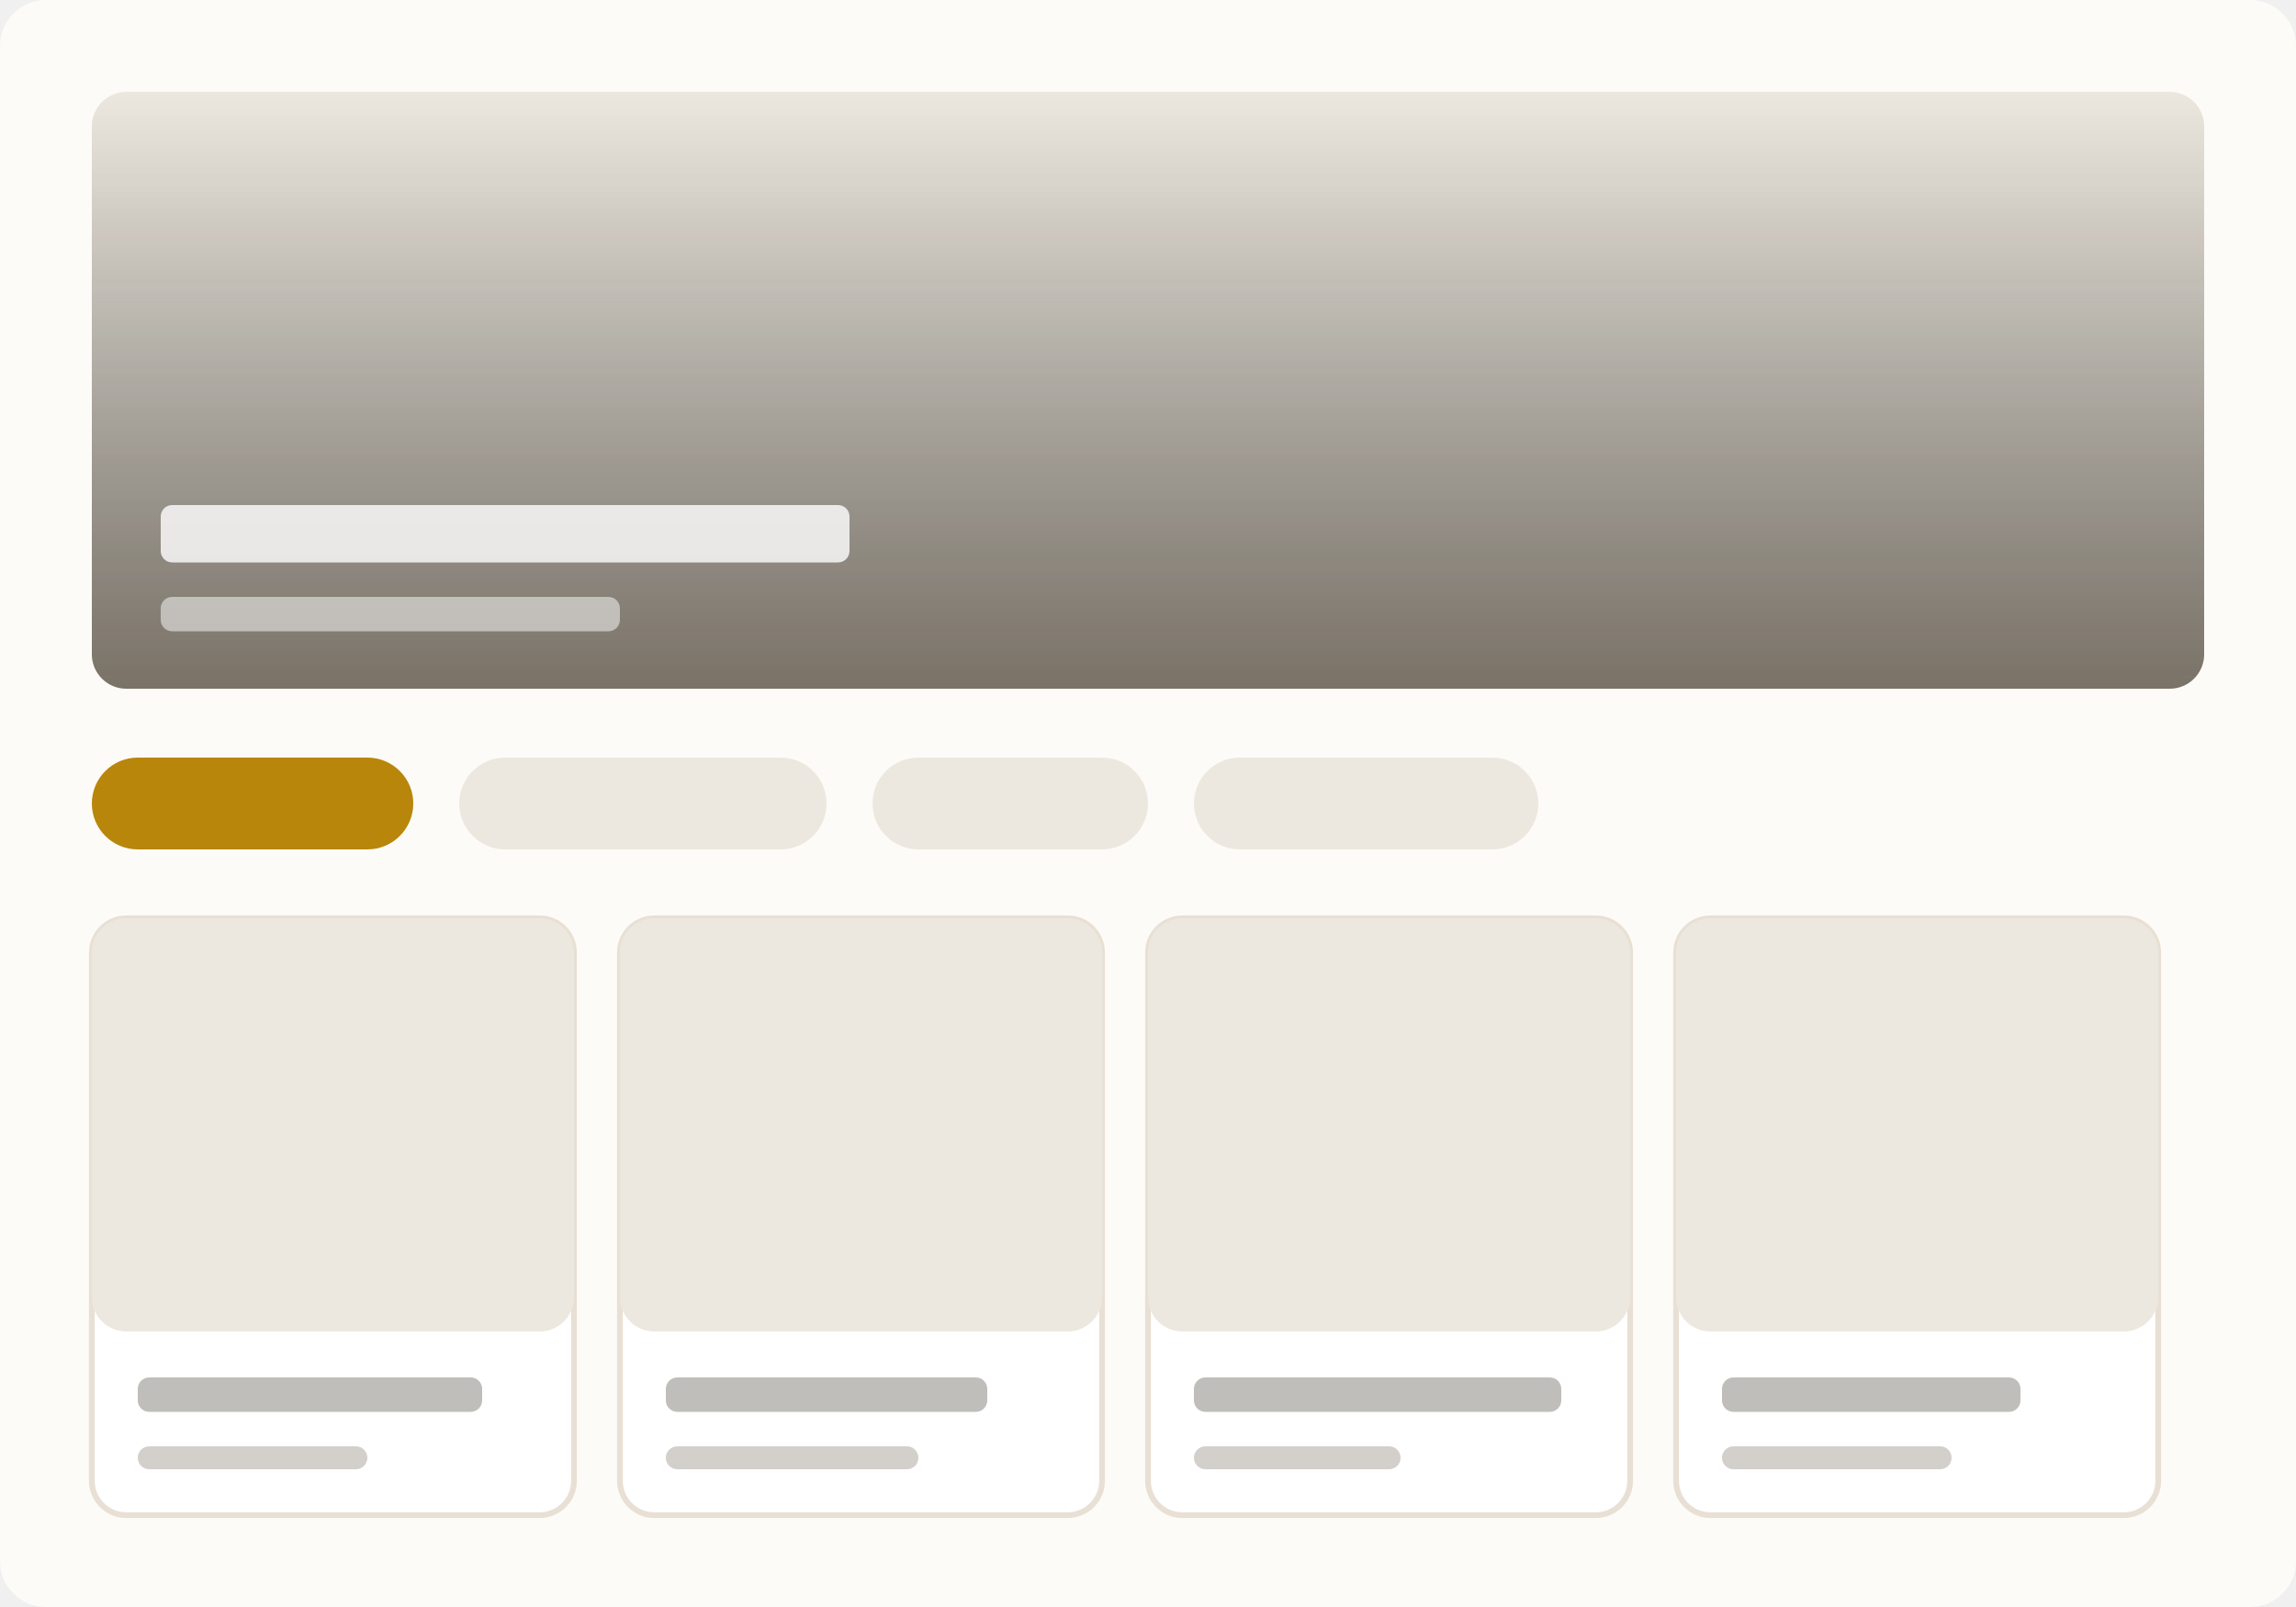
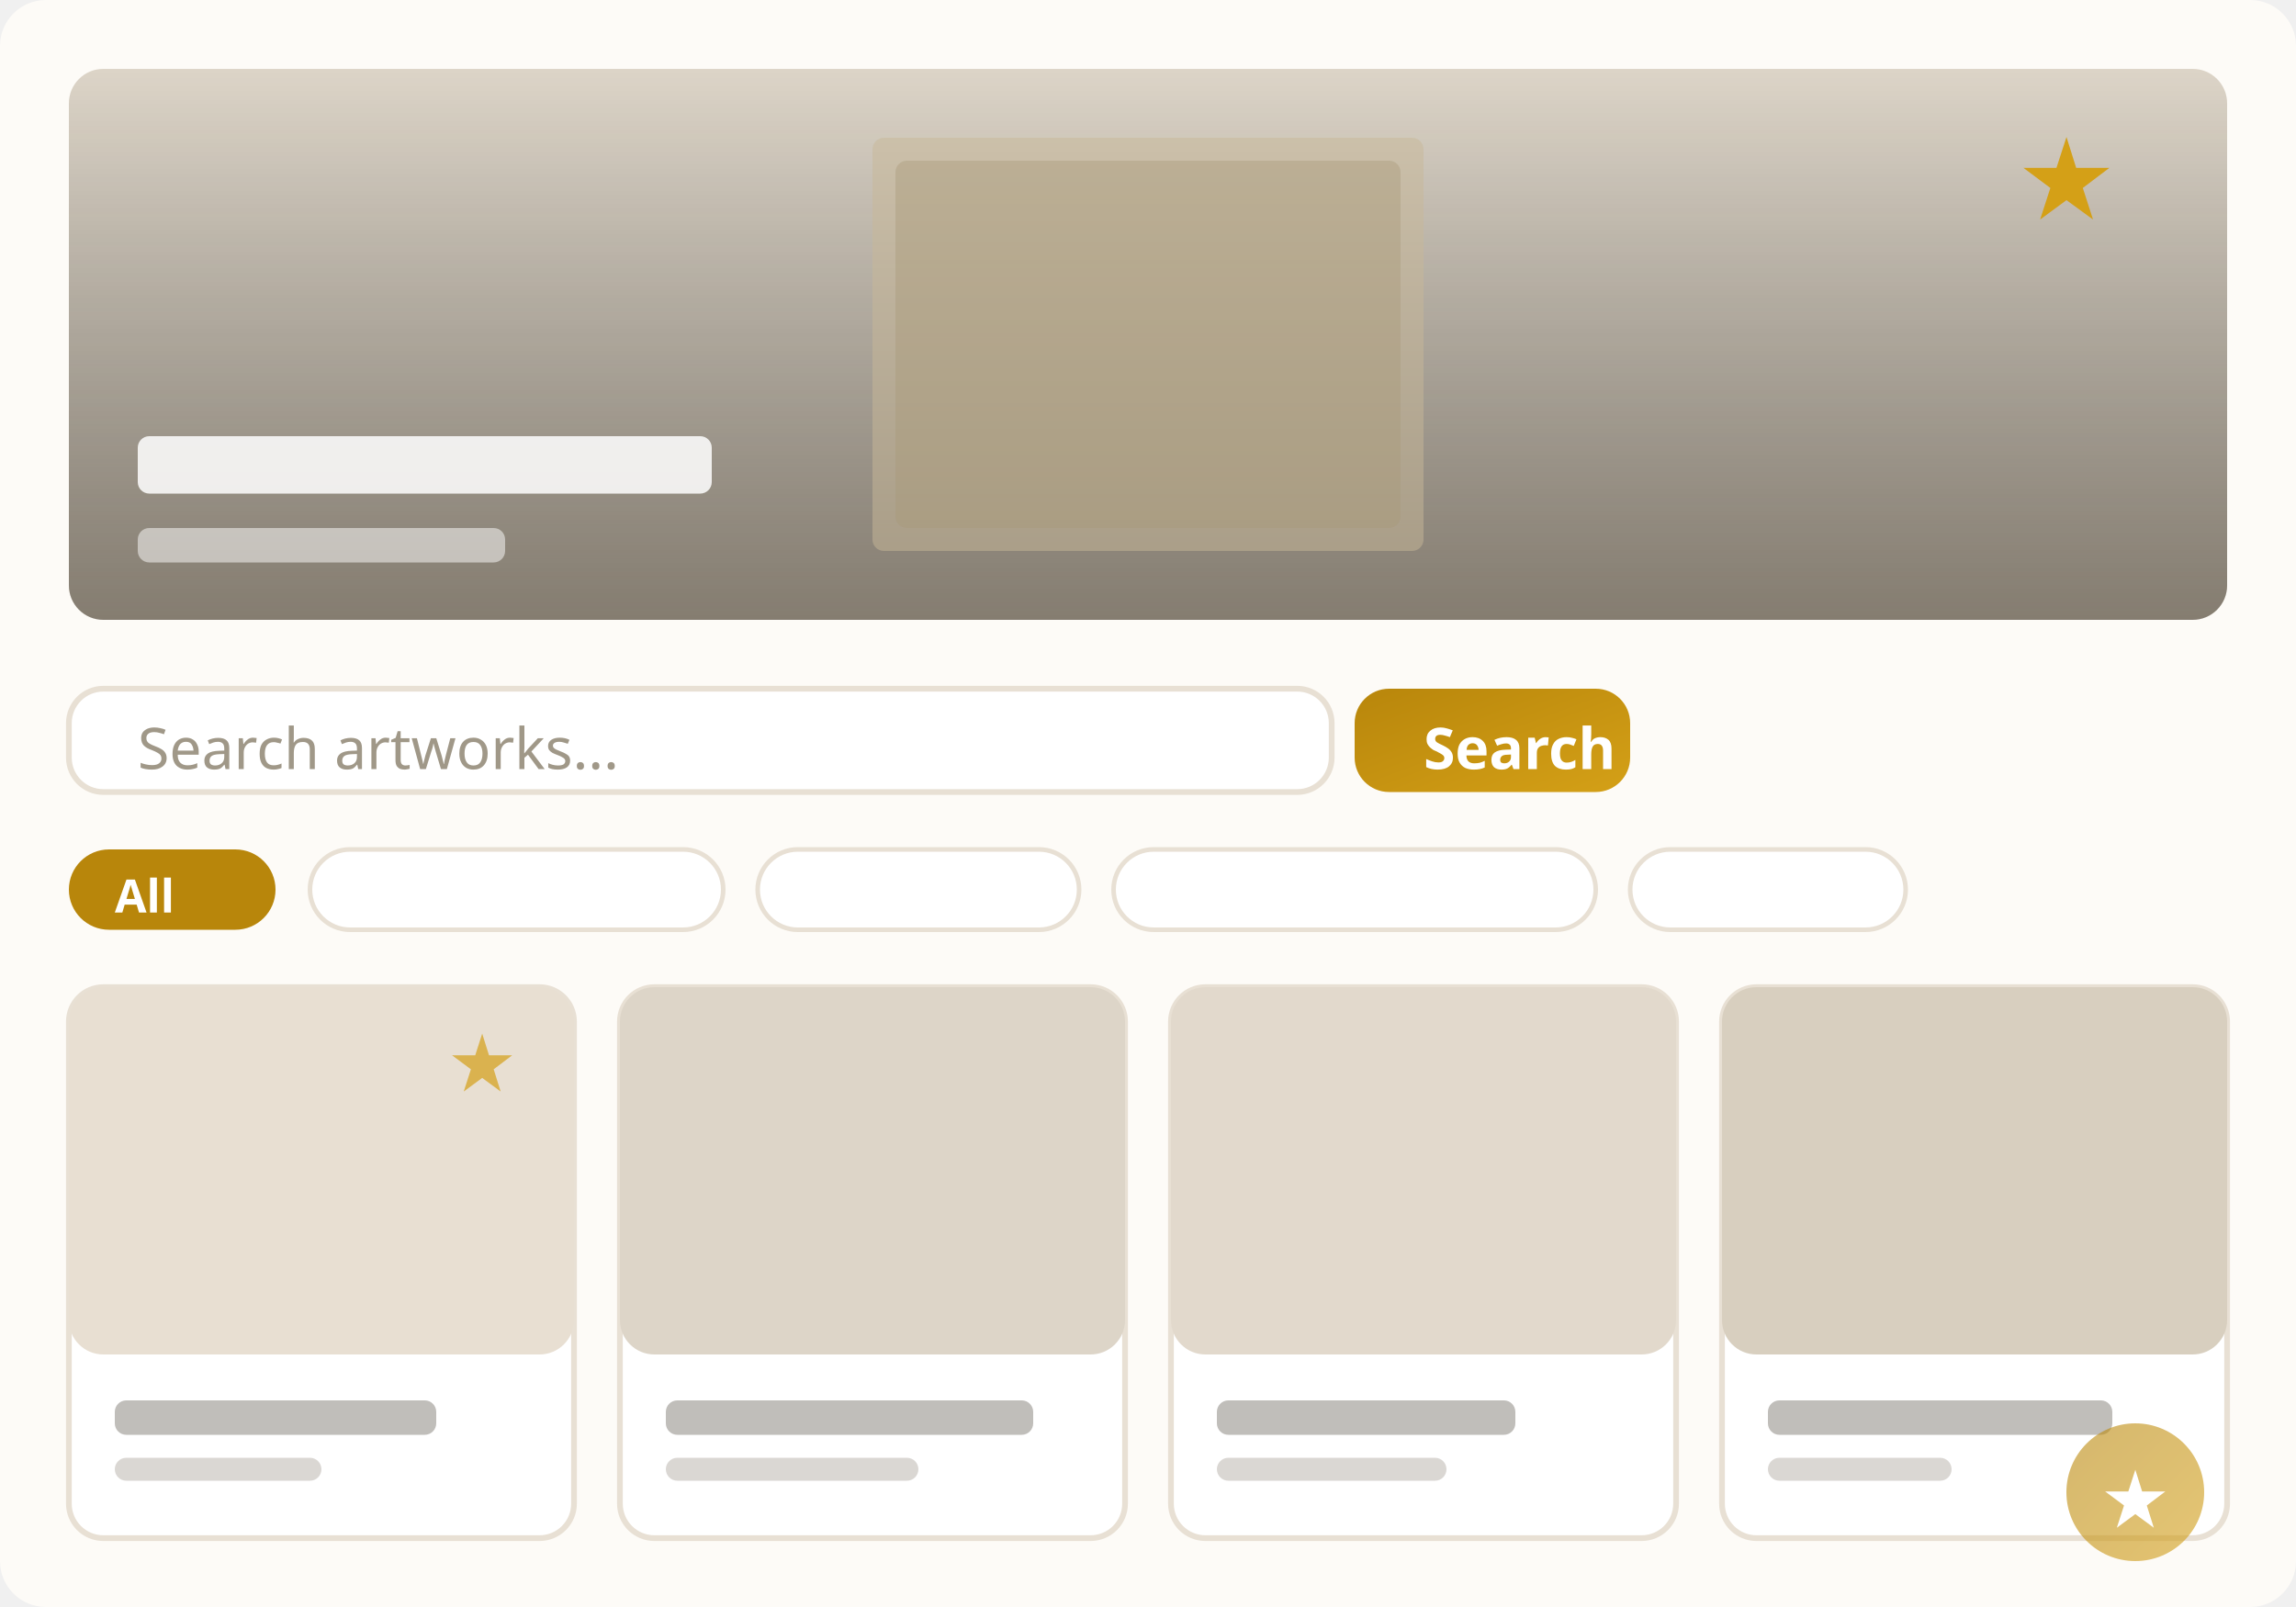
<svg xmlns="http://www.w3.org/2000/svg" viewBox="0 0 200 140">
-   <rect width="200" height="140" fill="#FDFBF7" rx="4" />
-   <rect x="8" y="8" width="184" height="52" rx="3" fill="#EDE8DF" />
-   <rect x="8" y="8" width="184" height="52" rx="3" fill="url(#heroGrad)" opacity="0.6" />
  <defs>
    <linearGradient id="heroGrad" x1="0" y1="0" x2="0" y2="1">
      <stop offset="0%" stop-color="transparent" />
      <stop offset="100%" stop-color="#2C2418" />
    </linearGradient>
+     <linearGradient id="goldShine" x1="0" y1="0" x2="1" y2="1">
+       <stop offset="0%" stop-color="#B8860B" />
+       <stop offset="100%" stop-color="#D4A017" />
+     </linearGradient>
  </defs>
-   <rect x="14" y="44" width="60" height="5" rx="1" fill="rgba(255,255,255,0.8)" />
-   <rect x="14" y="52" width="40" height="3" rx="1" fill="rgba(255,255,255,0.5)" />
-   <rect x="8" y="66" width="28" height="8" rx="4" fill="#B8860B" />
-   <rect x="40" y="66" width="32" height="8" rx="4" fill="#EDE8DF" />
-   <rect x="76" y="66" width="24" height="8" rx="4" fill="#EDE8DF" />
-   <rect x="104" y="66" width="30" height="8" rx="4" fill="#EDE8DF" />
-   <rect x="8" y="80" width="42" height="52" rx="3" fill="#fff" stroke="#E8E0D4" stroke-width="0.5" />
-   <rect x="8" y="80" width="42" height="36" rx="3" fill="#EDE8DF" />
-   <rect x="12" y="120" width="30" height="3" rx="1" fill="#2C2418" opacity="0.3" />
-   <rect x="12" y="126" width="20" height="2" rx="1" fill="#6B5E50" opacity="0.3" />
-   <rect x="54" y="80" width="42" height="52" rx="3" fill="#fff" stroke="#E8E0D4" stroke-width="0.5" />
-   <rect x="54" y="80" width="42" height="36" rx="3" fill="#EDE8DF" />
-   <rect x="58" y="120" width="28" height="3" rx="1" fill="#2C2418" opacity="0.3" />
-   <rect x="58" y="126" width="22" height="2" rx="1" fill="#6B5E50" opacity="0.3" />
-   <rect x="100" y="80" width="42" height="52" rx="3" fill="#fff" stroke="#E8E0D4" stroke-width="0.5" />
-   <rect x="100" y="80" width="42" height="36" rx="3" fill="#EDE8DF" />
-   <rect x="104" y="120" width="32" height="3" rx="1" fill="#2C2418" opacity="0.3" />
-   <rect x="104" y="126" width="18" height="2" rx="1" fill="#6B5E50" opacity="0.3" />
-   <rect x="146" y="80" width="42" height="52" rx="3" fill="#fff" stroke="#E8E0D4" stroke-width="0.5" />
-   <rect x="146" y="80" width="42" height="36" rx="3" fill="#EDE8DF" />
-   <rect x="150" y="120" width="26" height="3" rx="1" fill="#2C2418" opacity="0.3" />
-   <rect x="150" y="126" width="20" height="2" rx="1" fill="#6B5E50" opacity="0.3" />
-   <circle cx="100" cy="73" r="0" fill="#B8860B" />
+   <rect width="200" height="140" fill="#FDFBF7" rx="4" />
+   <rect x="6" y="6" width="188" height="48" rx="3" fill="#DDD5C8" />
+   <rect x="6" y="6" width="188" height="48" rx="3" fill="url(#heroGrad)" opacity="0.5" />
+   <rect x="76" y="12" width="48" height="36" rx="1" fill="#C8B898" opacity="0.5" />
+   <rect x="78" y="14" width="44" height="32" rx="1" fill="#A89878" opacity="0.4" />
+   <rect x="12" y="38" width="50" height="5" rx="1" fill="rgba(255,255,255,0.85)" />
+   <rect x="12" y="46" width="32" height="3" rx="1" fill="rgba(255,255,255,0.5)" />
+   <text x="180" y="19" fill="#D4A017" font-size="10" text-anchor="middle">★</text>
+   <rect x="6" y="60" width="110" height="9" rx="3" fill="#fff" stroke="#E8E0D4" stroke-width="0.5" />
+   <rect x="6" y="60" width="2" height="9" rx="1" fill="transparent" />
+   <text x="12" y="67" fill="#A09888" font-size="5" font-family="sans-serif">Search artworks...</text>
+   <rect x="118" y="60" width="24" height="9" rx="3" fill="url(#goldShine)" />
+   <text x="124" y="67" fill="#fff" font-size="5" font-family="sans-serif" font-weight="600">Search</text>
+   <rect x="6" y="74" width="18" height="7" rx="3.5" fill="#B8860B" />
+   <text x="10" y="79.5" fill="#fff" font-size="4" font-family="sans-serif" font-weight="600">All</text>
+   <rect x="27" y="74" width="36" height="7" rx="3.5" fill="#fff" stroke="#E8E0D4" stroke-width="0.4" />
+   <rect x="66" y="74" width="28" height="7" rx="3.5" fill="#fff" stroke="#E8E0D4" stroke-width="0.4" />
+   <rect x="97" y="74" width="42" height="7" rx="3.5" fill="#fff" stroke="#E8E0D4" stroke-width="0.4" />
+   <rect x="142" y="74" width="24" height="7" rx="3.5" fill="#fff" stroke="#E8E0D4" stroke-width="0.4" />
+   <rect x="6" y="86" width="44" height="48" rx="3" fill="#fff" stroke="#E8E0D4" stroke-width="0.5" />
+   <rect x="6" y="86" width="44" height="32" rx="3" fill="#E8DFD2" />
+   <rect x="10" y="122" width="28" height="3" rx="1" fill="#2C2418" opacity="0.3" />
+   <rect x="10" y="127" width="18" height="2" rx="1" fill="#6B5E50" opacity="0.25" />
+   <text x="42" y="95" fill="#D4A017" font-size="7" text-anchor="middle" opacity="0.7">★</text>
+   <rect x="54" y="86" width="44" height="48" rx="3" fill="#fff" stroke="#E8E0D4" stroke-width="0.5" />
+   <rect x="54" y="86" width="44" height="32" rx="3" fill="#DDD5C8" />
+   <rect x="58" y="122" width="32" height="3" rx="1" fill="#2C2418" opacity="0.3" />
+   <rect x="58" y="127" width="22" height="2" rx="1" fill="#6B5E50" opacity="0.25" />
+   <rect x="102" y="86" width="44" height="48" rx="3" fill="#fff" stroke="#E8E0D4" stroke-width="0.5" />
+   <rect x="102" y="86" width="44" height="32" rx="3" fill="#E2D9CC" />
+   <rect x="106" y="122" width="26" height="3" rx="1" fill="#2C2418" opacity="0.3" />
+   <rect x="106" y="127" width="20" height="2" rx="1" fill="#6B5E50" opacity="0.25" />
+   <rect x="150" y="86" width="44" height="48" rx="3" fill="#fff" stroke="#E8E0D4" stroke-width="0.5" />
+   <rect x="150" y="86" width="44" height="32" rx="3" fill="#D8CFBF" />
+   <rect x="154" y="122" width="30" height="3" rx="1" fill="#2C2418" opacity="0.3" />
+   <rect x="154" y="127" width="16" height="2" rx="1" fill="#6B5E50" opacity="0.25" />
+   <circle cx="186" cy="130" r="6" fill="url(#goldShine)" opacity="0.6" />
+   <text x="186" y="133" fill="#fff" font-size="7" text-anchor="middle">★</text>
</svg>
